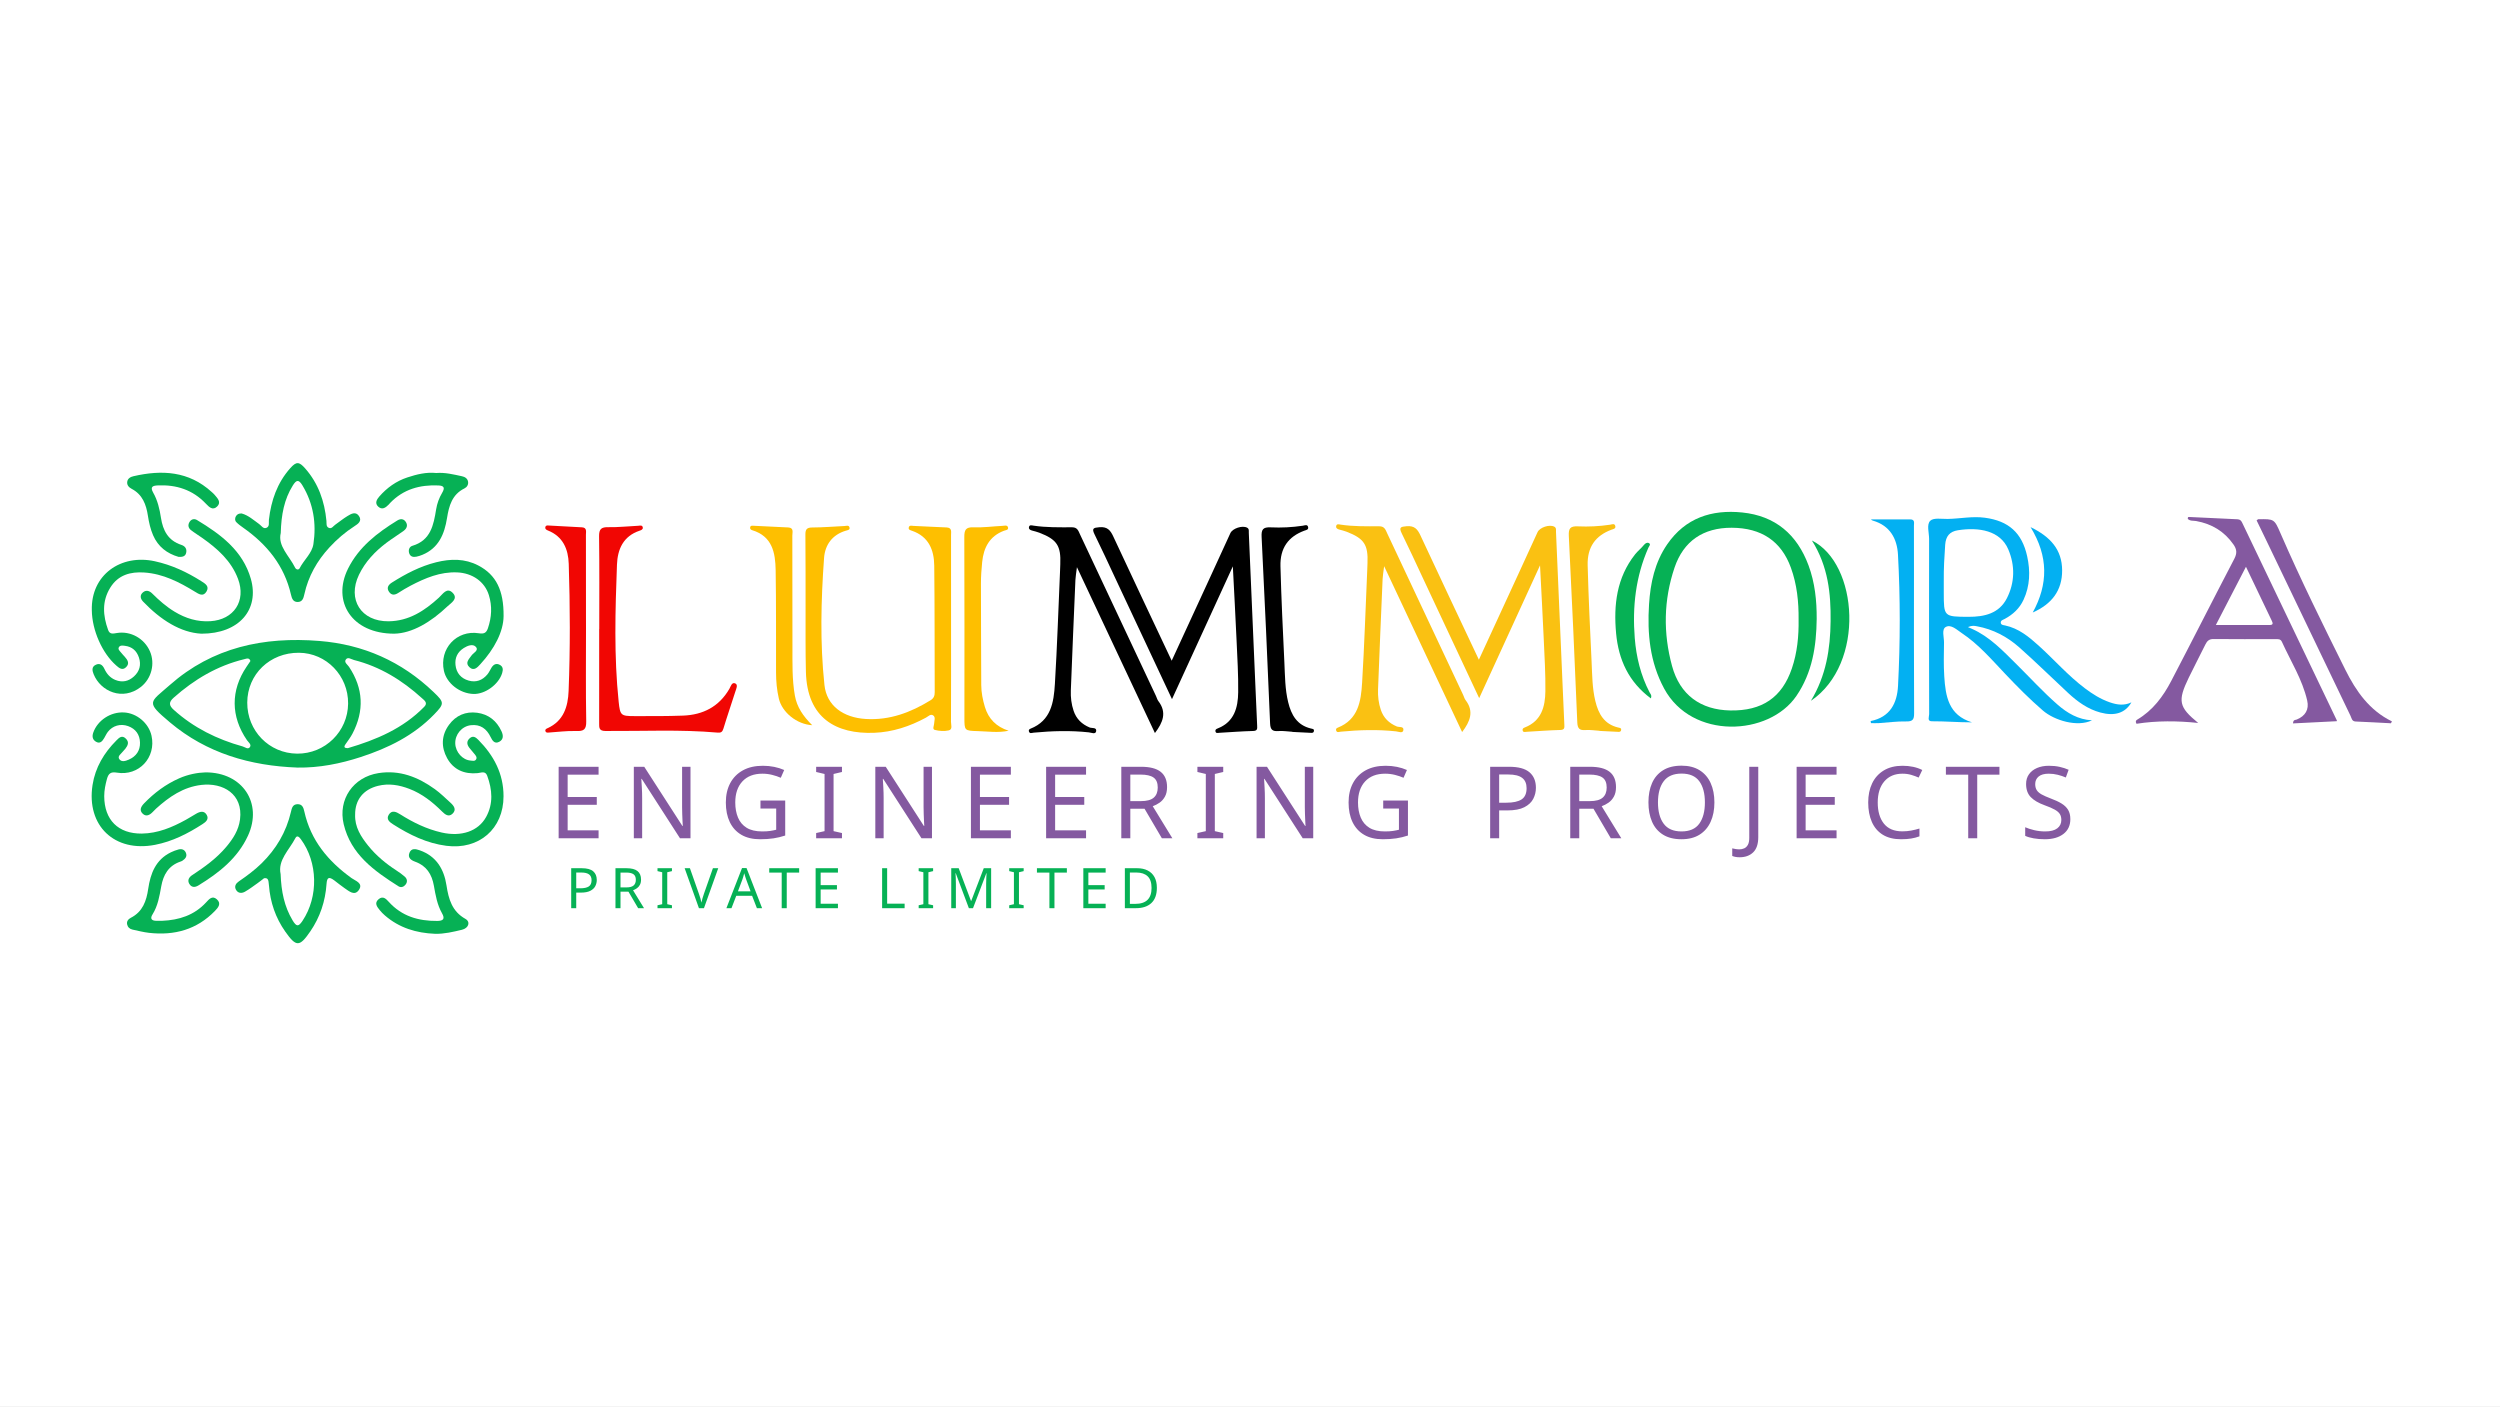
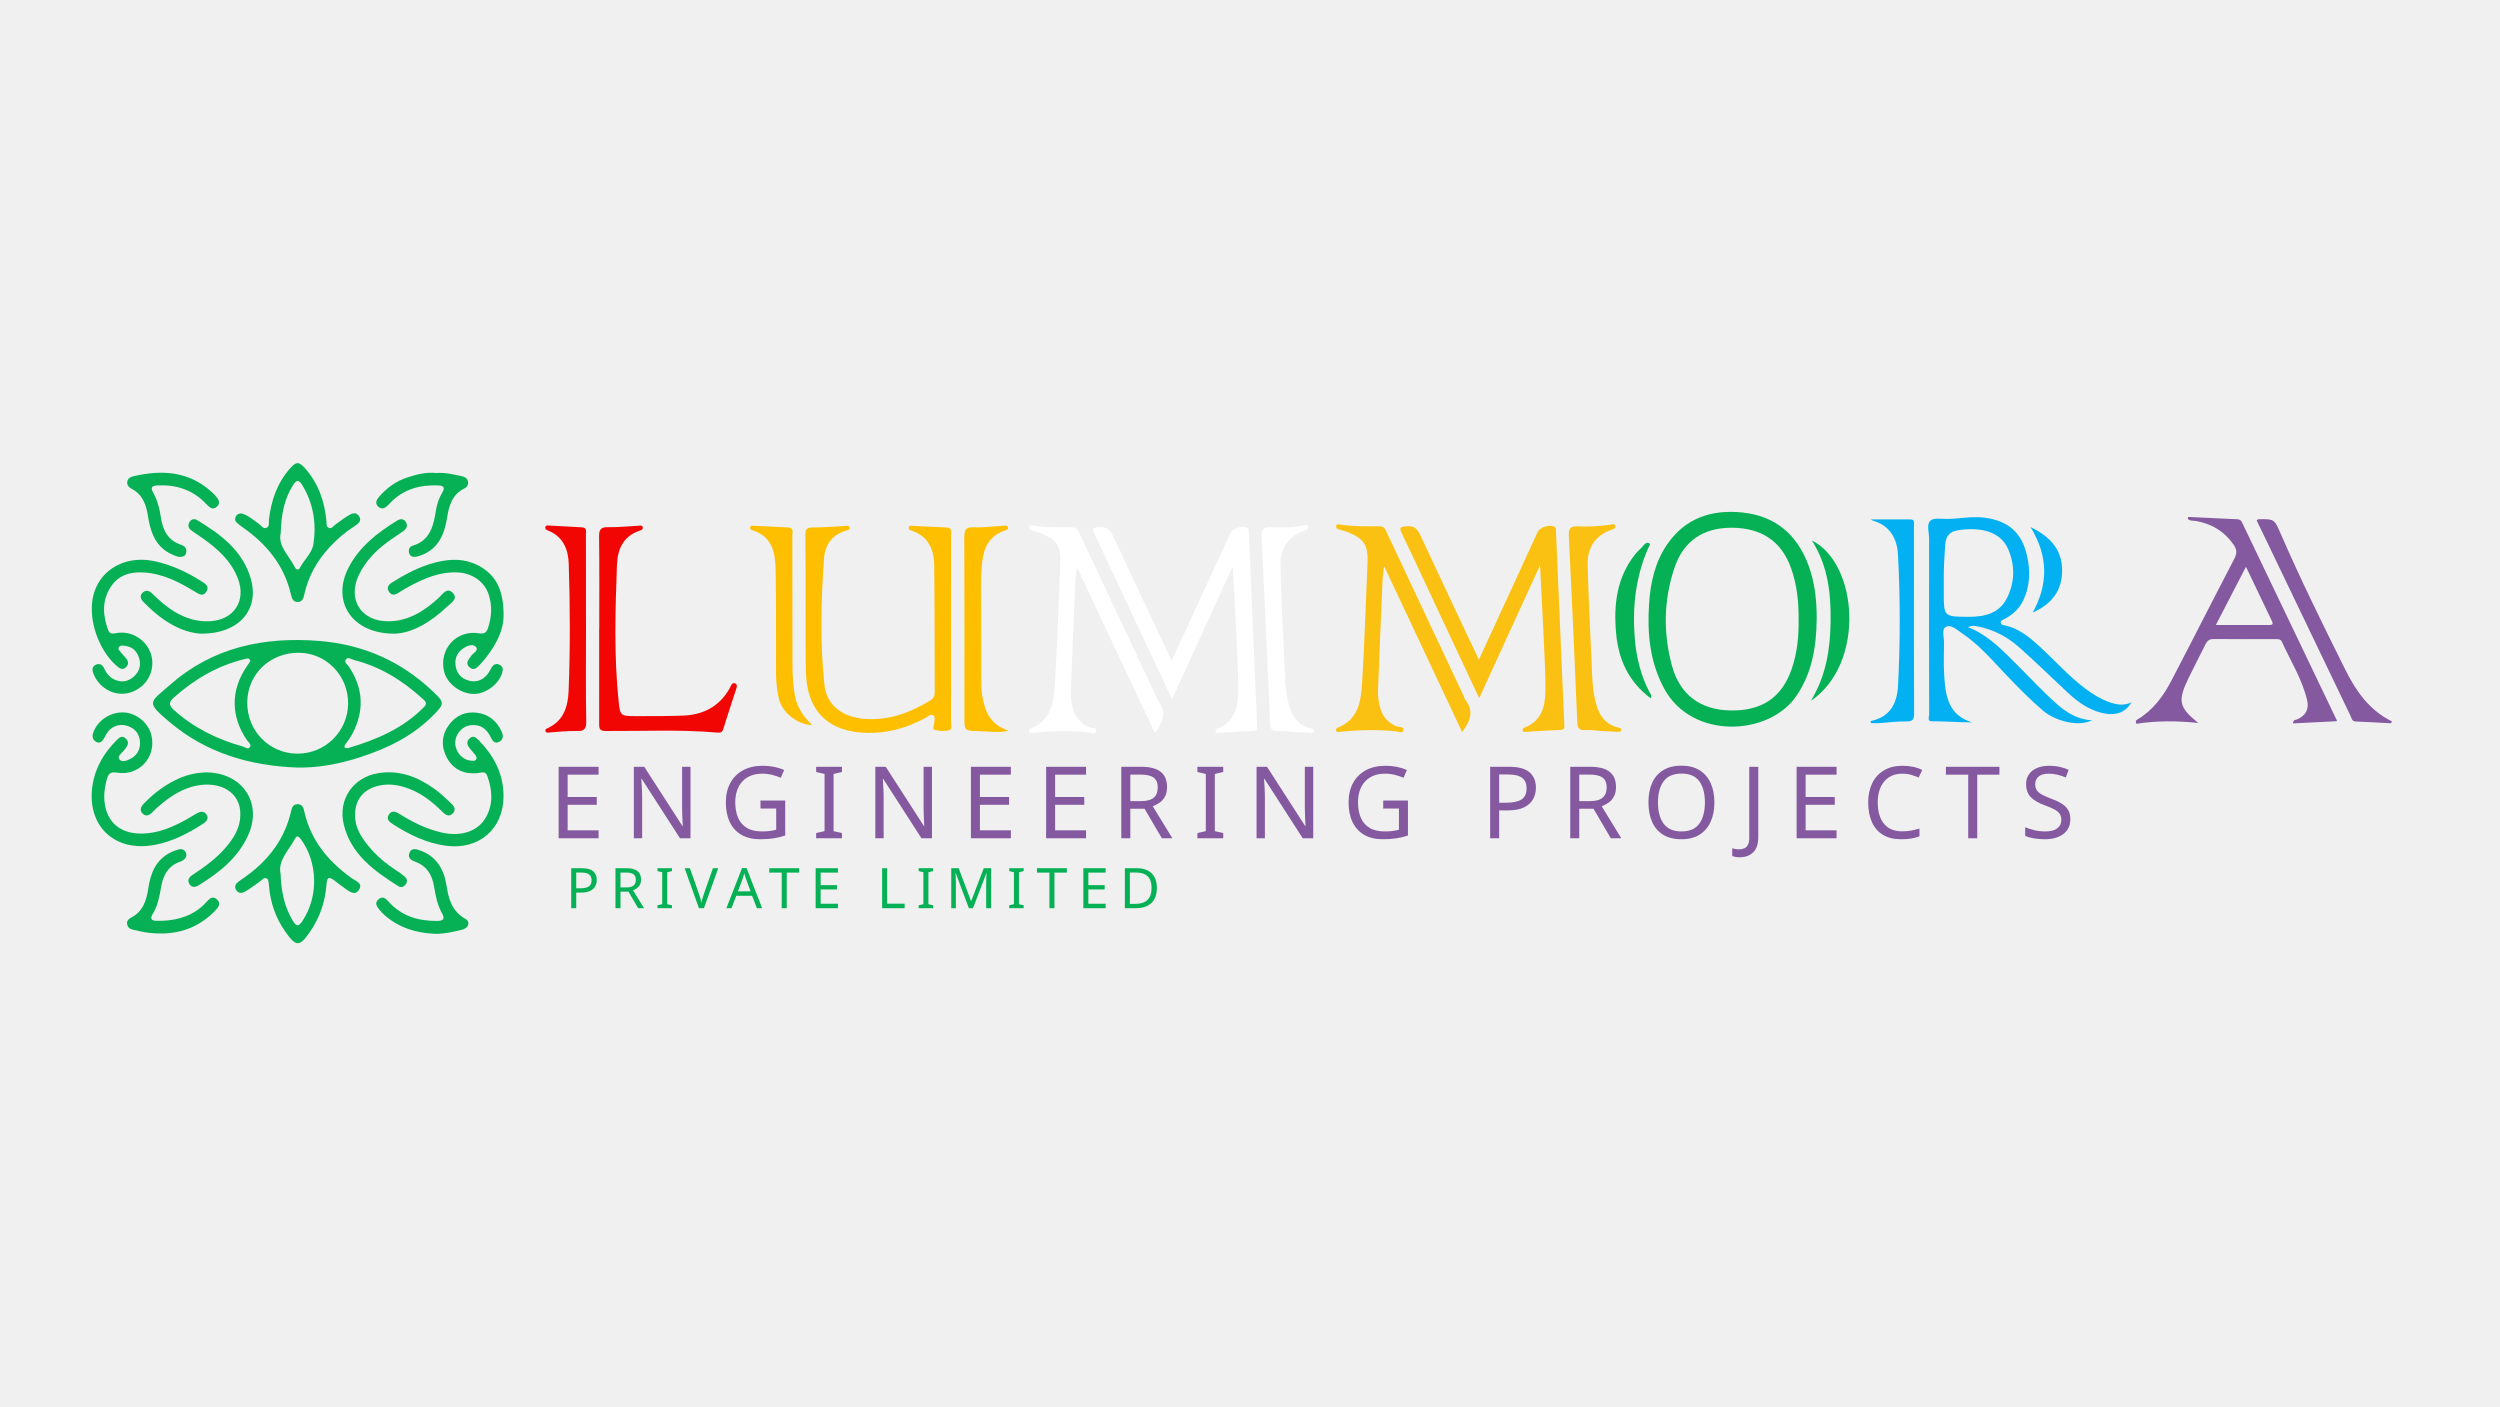
<svg xmlns="http://www.w3.org/2000/svg" version="1.1" id="Layer_1" x="0px" y="0px" viewBox="0 0 1920 1080" style="enable-background:new 0 0 1920 1080;" xml:space="preserve">
  <style type="text/css">
	.st0{fill:#8459A0;}
	.st1{font-family:'Audiowide-Regular';}
	.st2{font-size:76.881px;}
	.st3{letter-spacing:15;}
	.st4{fill:#06B155;}
	.st5{fill:#FEBF00;}
	.st6{fill:#F10603;}
	.st7{fill:#FAC112;}
	.st8{fill:#03B0F2;}
	.st9{font-size:42.977px;}
	.st10{letter-spacing:8;}
</style>
-   <rect width="1920" height="1080" fill="white" />
  <g>
    <text transform="matrix(1 0 0 1 421.582 643.7715)" class="st0 st1 st2 st3">ENGINEERING PROJECTS</text>
  </g>
  <g>
    <g>
      <path class="st4" d="M228.5,589.5c-36.26-1.31-69.86-11.05-97.96-34.7c-19.01-15.99-15.67-14.99-0.15-28.69    c32.88-29.04,72.26-37.28,114.87-33.86c33.82,2.72,63.1,15.69,87.65,39.17c8.4,8.03,8.55,8.94,0.54,17.23    c-15.69,16.24-35.34,25.9-56.46,32.77C261.29,586.53,245.21,589.75,228.5,589.5z M228.18,578.8c21.46,0.2,38.96-16.98,39.17-38.44    c0.21-21.39-16.69-38.88-37.73-39.04c-22.32-0.17-39.63,16.49-39.73,38.24C189.79,561.28,206.69,578.6,228.18,578.8z     M192.33,507.66c-0.89-2.79-2.87-1.86-4.8-1.39c-20.67,5.03-38.31,15.51-54.11,29.52c-4,3.54-3.68,6.03,0.05,9.39    c15.3,13.78,33.2,22.6,52.87,28.08c1.83,0.51,4.15,2.63,5.61,0.48c1.35-1.98-1.16-3.66-2.26-5.26    c-12.5-18.17-12.64-38.27-0.3-56.48C190.31,510.64,191.23,509.28,192.33,507.66z M267.12,574.59    c21.73-6.39,42.44-15.06,58.75-31.83c2.89-2.97,0.09-4.82-1.82-6.56c-15.14-13.74-32.13-24.24-52.14-29.3    c-2.08-0.53-4.69-2.62-6.28-0.44c-1.61,2.21,1.28,3.95,2.44,5.7c11.02,16.59,11.8,33.7,2.63,51.27c-1.51,2.9-3.55,5.53-5.41,8.23    C263.8,573.82,264.59,574.59,267.12,574.59z" />
      <path class="st4" d="M185.64,394.35c5.11,1.42,9.09,5.05,13.42,8.15c1.72,1.23,3.14,3.99,5.69,2.82c2.48-1.14,1.52-3.99,1.77-6.14    c1.71-14.81,6.37-28.38,16.47-39.69c4.57-5.11,6.71-5.05,11.34,0.21c10.18,11.55,14.95,25.29,16.38,40.39    c0.19,1.96-0.46,4.46,1.98,5.37c2.09,0.77,3.22-1.38,4.67-2.4c3.19-2.25,6.21-4.75,9.54-6.76c2.77-1.68,6.22-3.72,8.76-0.04    c2.67,3.87-0.76,6.14-3.45,7.87c-7.14,4.59-13.48,10.06-19.21,16.28c-9.51,10.32-16.22,22.17-19.25,35.95    c-0.66,2.99-1.42,5.88-5.04,5.97c-3.62,0.09-4.56-2.7-5.26-5.72c-5.11-22.21-18.45-38.56-36.73-51.37    c-1.83-1.29-3.68-2.63-5.23-4.23c-1.23-1.27-1.16-3.06-0.27-4.6C182.16,394.85,183.64,394.24,185.64,394.35z M215.62,409.36    c-2.45,9.99,6.53,17.46,11.03,26.62c0.74,1.51,2.7,1.96,3.49,0.41c3.24-6.38,9.49-11.46,10.56-18.54c2.39-15.78,0.01-31.08-8.4-45    c-2.81-4.65-4.55-4.59-7.43,0.02C218.28,383.45,216.01,395.21,215.62,409.36z" />
      <path class="st4" d="M202.8,674.47c-1.39,1.07-3.13,2.49-4.96,3.78c-3.18,2.25-6.3,4.64-9.68,6.56c-2.51,1.42-5.38,1.39-6.97-1.56    c-1.43-2.66,0.05-4.84,2.23-6.34c6.11-4.19,12.05-8.57,17.37-13.77c11.32-11.06,19.05-24.15,22.64-39.59    c0.69-2.97,1.33-5.84,5.04-5.93c3.7-0.09,4.6,2.63,5.27,5.67c4.89,22.11,18.32,38.16,36.24,51.08c3.03,2.19,9.08,3.83,5.74,8.96    c-3.32,5.11-7.63,1.09-11.12-1.24c-2.73-1.83-5.23-3.99-7.87-5.94c-4.12-3.05-5.59-2.44-5.96,2.82    c-0.93,13.22-4.94,25.34-12.43,36.29c-8.28,12.1-10.85,12.14-19.23,0.25c-7.52-10.67-11.56-22.59-12.56-35.57    C206.19,675.1,205.64,674.19,202.8,674.47z M215.52,671.31c0.48,13.37,2.87,24.92,9.11,35.4c3.07,5.16,4.58,5.17,7.73,0.44    c12.34-18.53,11.77-44.92-1.3-62.64c-1.23-1.67-2.91-3.33-4.19-0.87C222.07,652.88,213.19,660.6,215.52,671.31z" />
      <path class="st4" d="M70.52,468.76c-0.77-27.25,22.2-43.36,48.22-37.75c13.06,2.82,24.86,8.34,36.04,15.45    c2.88,1.83,6.13,3.76,3.87,7.71c-2.53,4.43-5.91,2.11-8.96,0.24c-12.01-7.37-24.43-13.73-38.81-14.72    c-10.65-0.74-20.11,1.83-26.16,11.57c-6.53,10.51-5.7,21.5-1.67,32.6c1.26,3.47,3.79,2.78,6.61,2.31    c10.66-1.8,21.24,4.17,25.53,14.14c4.03,9.37,1.19,20.86-7.04,27.29c-13.99,10.93-30.92,3.38-36.24-9.82    c-1.14-2.83-1.7-5.8,1.88-7.34c3.16-1.36,5.13,0.55,6.36,3.18c1.81,3.89,4.42,6.94,8.44,8.58c5.31,2.16,10.18,1.07,14.3-2.7    c4.33-3.96,5.69-8.92,3.79-14.57c-1.73-5.12-5.22-8.26-10.68-8.93c-1.61-0.2-3.62-0.57-4.61,0.92c-1.12,1.7,0.6,3.01,1.59,4.26    c0.89,1.13,1.89,2.17,2.86,3.24c2.24,2.48,3.9,5.24,0.89,8.06c-2.84,2.66-5.25,0.56-7.5-1.41    C78.5,501.67,70.72,484.12,70.52,468.76z" />
      <path class="st4" d="M386.75,473.17c-0.09,11.93-7.12,25.3-17.88,36.98c-2.12,2.3-4.87,5.52-8.32,2.29    c-3.61-3.37-0.45-6.14,1.57-9.02c1.46-2.09,5.95-3.91,3.21-6.74c-2.24-2.33-6.21-0.85-9.14,1c-4.83,3.04-6.97,7.54-6.36,13.08    c0.67,6.09,4.18,10.25,10.1,11.93c5.7,1.62,10.58-0.22,14.34-4.7c1.31-1.55,2.12-3.5,3.21-5.25c1.48-2.37,3.51-3.58,6.22-2.21    c2.72,1.37,2.77,3.73,1.97,6.36c-2.63,8.72-13.07,16.36-22.05,16.07c-10.55-0.35-20.56-8.17-22.68-17.73    c-3.76-16.94,9.72-31.61,26.83-28.88c3.79,0.6,5.68-0.13,6.94-3.81c2.89-8.45,3.37-16.95,0.76-25.43    c-3.2-10.41-12.65-17.01-24.37-17.51c-13.02-0.55-24.52,4.33-35.71,10.17c-3.27,1.71-6.45,3.62-9.56,5.62    c-2.64,1.7-5.07,1.94-7-0.79c-2.22-3.14-0.53-5.51,2.15-7.19c10.62-6.7,21.61-12.49,33.97-15.58c11.2-2.81,22.1-2.92,32.38,2.46    C381.1,441.46,386.93,453.52,386.75,473.17z" />
      <path class="st4" d="M108.93,640.19c12.3-0.17,23.23-4.76,33.77-10.57c2.7-1.49,5.29-3.16,7.97-4.69c2.9-1.66,6.05-2.61,8.08,0.9    c1.9,3.29-0.65,5.43-3.13,7.03c-11.29,7.3-23.13,13.36-36.49,15.96c-31.16,6.05-52.93-14.65-48.05-45.99    c2.1-13.45,8.82-24.67,18.36-34.22c2.01-2.02,4.26-4.36,7.3-1.26c2.69,2.74,1.36,5.24-0.48,7.68c-0.62,0.82-1.43,1.49-2.04,2.31    c-1.29,1.73-4.17,3.37-2.62,5.65c1.77,2.59,4.99,1.41,7.35,0.38c5.61-2.43,8.75-6.94,8.57-13.08c-0.18-6.08-3.26-10.52-9.15-12.64    c-5.77-2.08-11.84-0.38-15.51,4.39c-1.12,1.45-1.87,3.18-2.81,4.76c-1.46,2.45-3.22,4.71-6.37,2.83c-2.6-1.55-3.1-4.02-2.06-6.99    c3.3-9.42,13.3-16.04,23.64-15.48c9.87,0.53,18.98,8.26,21.11,17.89c3.7,16.74-9.76,31.21-26.7,28.32    c-4.54-0.77-6.38,0.67-7.51,4.78c-1.2,4.4-2.12,8.77-2.11,13.34C80.1,629.73,90.8,640.37,108.93,640.19z" />
      <path class="st4" d="M386.71,611.53c0,25.01-18.79,41.29-43.89,38.05c-15.04-1.94-28.26-8.43-40.84-16.43    c-2.59-1.65-5.63-3.83-3.42-7.43c2.34-3.81,5.72-2.26,8.63-0.42c9.97,6.31,20.43,11.45,32.02,14.08    c14.99,3.4,28.05-0.89,34.13-11.95c5.63-10.24,4.75-21,0.83-31.65c-1.47-4-4.64-2.26-7.36-2.01    c-10.17,0.96-18.53-2.59-23.44-11.53c-4.65-8.48-4.48-17.47,1.47-25.59c5.3-7.24,12.81-10.42,21.58-9.26    c8.72,1.15,15.04,6.15,18.76,14.29c1.47,3.22,1.54,6.26-1.78,8.03c-3.53,1.88-5.27-0.94-6.57-3.61    c-3.09-6.39-7.85-9.99-15.18-9.15c-7.03,0.81-12.28,7.13-12.01,14.14c0.26,6.58,5.63,12.58,11.77,13.02    c1.54,0.11,3.47,0.8,4.37-1.18c0.7-1.54-0.5-2.73-1.37-3.85c-1.26-1.62-2.7-3.11-3.94-4.74c-1.8-2.37-2.36-4.85,0.07-7.17    c2.7-2.58,4.87-0.94,6.86,1.08C379.26,580.26,386.74,594.23,386.71,611.53z" />
      <path class="st4" d="M154.68,486.68c-16.08-0.82-31.45-10.74-44.77-24.64c-2.05-2.14-2.74-4.85-0.18-7.06    c2.45-2.12,5.08-1.26,7.17,0.83c5.26,5.24,10.79,10.1,17.17,13.96c8.46,5.12,17.53,7.95,27.52,7.31    c18.06-1.16,27.59-15.52,21.2-32.53c-5.2-13.84-15.83-23.21-27.55-31.48c-2.85-2.01-5.85-3.82-8.59-5.96    c-1.99-1.55-2.51-3.78-1.2-6.06c1.36-2.37,3.71-2.95,5.85-1.66c18.24,10.98,35.2,23.54,41.36,45.19    C199.33,468.07,183.81,486.69,154.68,486.68z" />
      <path class="st4" d="M302.76,486.67c-32.59,0.01-48.02-24.67-35.48-49.92c8.29-16.68,22.43-27.52,37.82-37    c2.35-1.45,4.83-1.5,6.52,1.03c1.86,2.78,0.69,5.22-1.69,6.96c-4.31,3.15-8.89,5.92-13.14,9.13c-8.78,6.64-16.26,14.5-21.1,24.54    c-9.15,19,1.65,35.95,22.71,35.74c15.65-0.16,27.65-8.08,38.67-18.15c3-2.74,6.13-8.21,10.56-3.73c4.53,4.58-1.17,7.74-3.99,10.41    C330.95,477.74,316.56,486.38,302.76,486.67z" />
      <path class="st4" d="M157.89,593.18c28.55-0.04,43.98,23.78,32.58,48.58c-7.99,17.39-22.32,28.6-38.13,38.28    c-2.69,1.65-5.29,1.57-6.95-1.22c-1.69-2.85-0.15-5.19,2.3-6.79c9.49-6.2,18.63-12.82,26.01-21.56    c5.24-6.21,9.58-12.87,10.64-21.17c2.49-19.51-13.1-28.39-29.63-26.49c-13.94,1.61-24.84,9.17-34.9,18.26    c-0.91,0.83-1.75,1.74-2.61,2.62c-2.22,2.27-4.92,3.75-7.55,1.28c-2.93-2.75-1.32-5.56,1.04-8.01    c7.79-8.06,16.6-14.65,26.92-19.21C144.52,594.71,151.7,593.35,157.89,593.18z" />
      <path class="st4" d="M272.74,625.62c-0.36,9.51,4.44,16.94,10.03,23.88c6.09,7.58,13.53,13.73,21.69,19.03    c2.23,1.45,4.44,2.99,6.42,4.76c1.9,1.71,2.23,4.01,0.59,6.08c-1.38,1.75-3.44,2.57-5.49,1.27c-18.62-11.8-36.5-24.45-42.02-47.64    c-4.53-19.07,7.35-36.21,26.7-39.25c16.29-2.57,30.4,3,43.29,12.3c4.31,3.11,8.13,6.91,12.08,10.49c2.61,2.37,4.75,5.33,1.5,8.4    c-2.92,2.77-5.65,0.67-7.98-1.66c-7.34-7.31-15.39-13.69-25.16-17.43c-7.77-2.97-15.74-4.4-24.13-2.31    C279.09,606.34,272.66,614.21,272.74,625.62z" />
      <path class="st4" d="M137.1,427.67c-8.71-2.53-15.74-7.74-19.56-16.68c-2.02-4.73-3.16-9.74-3.94-14.84    c-1.31-8.62-4.13-16.36-12.52-20.75c-2.13-1.11-3.72-2.86-3.37-5.39c0.35-2.55,2.48-3.75,4.76-4.27    c21.84-5.05,42.48-3.97,60.09,12.09c0.76,0.69,1.56,1.35,2.21,2.13c2.23,2.67,5.42,5.67,2.01,9.02c-3.44,3.39-6.3,0.33-8.79-2.28    c-10.03-10.54-22.53-14.55-36.8-13.9c-3.8,0.17-6.13,0.99-3.55,5.52c3.4,5.96,4.94,12.63,5.97,19.32    c1.51,9.85,5.55,17.54,15.68,20.84c2.92,0.95,4.42,3.11,3.66,6.19C142.29,427.37,140.05,427.85,137.1,427.67z" />
      <path class="st4" d="M335.03,363.27c6.88-0.55,13.27,1.11,19.69,2.47c2.28,0.48,4.36,1.67,4.76,4.25c0.35,2.25-0.85,4.15-2.77,5.1    c-9.52,4.69-11.89,13.35-13.4,22.81c-1.96,12.22-6.38,23.03-18.95,28.21c-1.5,0.62-3.07,1.12-4.65,1.44    c-2.45,0.5-4.62-0.07-5.47-2.7c-0.79-2.48,0.17-4.99,2.45-5.66c14.1-4.19,16.31-15.96,18.25-27.95c0.73-4.53,2.29-8.83,4.58-12.67    c2.42-4.06,1.45-5.56-2.9-5.75c-14.16-0.61-26.85,2.9-36.97,13.43c-0.43,0.44-0.81,0.93-1.24,1.37c-2.33,2.39-5.04,4.2-7.99,1.42    c-2.68-2.54-1.2-5.32,0.81-7.63c5.91-6.79,13.04-11.92,21.61-14.74C320.1,364.26,327.5,362.47,335.03,363.27z" />
      <path class="st4" d="M334.09,717.16c-14.36-0.58-27.49-4.53-38.54-14.14c-1.39-1.21-2.71-2.54-3.86-3.97    c-2.1-2.61-4.49-5.49-0.87-8.5c3.3-2.74,5.67-0.26,7.81,2.11c9.97,11.05,22.79,14.74,37.18,14.62c4.66-0.04,6.1-1.6,3.65-5.91    c-3.74-6.56-4.95-13.91-6.25-21.18c-1.56-8.75-5.66-15.29-14.38-18.41c-3.09-1.1-5.89-3.02-4.38-6.81    c1.54-3.87,4.94-2.97,7.94-1.92c12.72,4.48,18.6,14.46,20.52,26.95c1.62,10.55,4.24,19.92,14.51,25.69    c4.08,2.29,2.56,7.12-2.64,8.37C348.01,715.68,341.18,717.33,334.09,717.16z" />
      <path class="st4" d="M124.6,707.17c12.95-0.55,24.6-4.26,33.68-14.12c2.24-2.43,4.72-5.52,8.23-2.41c3.74,3.31,1,6.44-1.44,8.96    c-13.93,14.38-31.19,19.03-50.63,16.82c-4.27-0.49-8.47-1.6-12.69-2.49c-2.21-0.47-3.7-1.92-4.14-4.09    c-0.48-2.36,1.04-4.03,2.88-4.98c9.12-4.67,11.97-12.91,13.34-22.25c1.74-11.81,5.74-22.37,17.43-28.04    c1.84-0.89,3.78-1.62,5.75-2.16c2.43-0.67,4.62-0.03,5.7,2.4c1.25,2.8-0.32,4.7-2.55,6.18c-0.51,0.34-1.1,0.56-1.68,0.76    c-9.06,3.09-13.04,10.07-14.64,18.94c-1.35,7.48-2.57,14.99-6.73,21.62c-1.78,2.83-1.06,4.71,2.55,4.85    C121.31,707.22,122.96,707.17,124.6,707.17z" />
    </g>
  </g>
  <g>
    <path class="st5" d="M730.42,483.32c0,23.69,0.04,47.38-0.06,71.06c-0.01,2.28,1.45,5.86-1.76,6.57   c-3.38,0.75-7.25,0.51-10.64-0.36c-2.14-0.55-0.56-3.33-0.51-5.12c0.06-2.06,1.19-4.59-0.68-5.97c-2.03-1.5-3.86,0.69-5.64,1.65   c-12.44,6.72-25.57,11.1-39.8,11.64c-28.94,1.1-51.52-11.01-52.39-46.8c-0.4-16.28-0.23-32.57-0.26-48.85   c-0.04-18.82,0.06-37.65-0.13-56.47c-0.04-4.02,0.96-5.55,5.28-5.56c8.23-0.02,16.46-0.74,24.7-1.12c1.37-0.06,3.32-0.87,3.86,1   c0.6,2.05-1.44,2.18-2.79,2.58c-10.44,3.11-15.99,10.89-16.72,20.96c-2.35,32.49-3.18,65.1,0.29,97.53   c1.71,15.94,14.41,25.08,31.8,26.12c18.31,1.1,34.45-5,49.71-14.39c2.57-1.58,3.19-3.54,3.18-6.28c-0.13-32.36,0-64.72-0.36-97.07   c-0.13-12.17-4.33-22.43-17.14-26.82c-1.24-0.42-2.72-0.79-2.47-2.34c0.34-2.13,2.29-1.45,3.62-1.39   c8.45,0.35,16.89,0.87,25.34,1.18c4.45,0.16,3.54,3.35,3.55,5.93C730.44,435.09,730.42,459.21,730.42,483.32z" />
-     <path d="M946.82,434.96c-15.86,34.61-31.08,67.83-46.73,101.99c-15.05-32.11-29.56-63.06-44.07-94.01   c-5.09-10.84-10.06-21.74-15.37-32.47c-2.31-4.67-0.98-5.18,3.71-5.57c6.04-0.51,8.39,2.25,10.65,7.13   c14.7,31.63,29.65,63.14,44.85,95.4c10.1-21.93,19.96-43.3,29.8-64.68c5.1-11.09,10.17-22.21,15.27-33.3   c1.7-3.7,9.24-6.11,12.83-4.2c1.72,0.91,1.26,2.51,1.32,3.9c1.72,39.7,3.42,79.39,5.13,119.09c0.42,9.71,0.83,19.43,1.29,29.14   c0.11,2.27,0.2,3.92-3.07,4.01c-8.66,0.23-17.3,0.9-25.95,1.4c-1.21,0.07-2.67,0.66-3.03-1.18c-0.24-1.25,0.64-1.75,1.74-2.18   c12.74-5,15.59-15.98,15.74-27.8c0.17-13.3-0.66-26.62-1.25-39.92C948.85,473.34,947.84,455,946.82,434.96z" />
-     <path d="M886.98,562.98c-19.86-42.23-39.46-83.93-59.89-127.38c-0.54,4.38-1.05,7.06-1.17,9.75c-1.22,28.31-2.43,56.62-3.52,84.93   c-0.2,5.28,0.42,10.55,2.13,15.62c2.09,6.21,6.26,10.27,12.3,12.8c1.78,0.74,5.71-0.32,4.98,3.04c-0.53,2.43-3.74,0.91-5.59,0.71   c-14.17-1.53-28.3-1.1-42.43,0.24c-1.3,0.12-3.1,1.1-3.63-1.16c-0.21-0.89,0.32-1.53,1.24-1.89c15.83-6.22,17.91-20.34,18.76-34.39   c1.74-28.92,2.69-57.89,3.96-86.83c0.07-1.69,0.1-3.38,0.18-5.07c0.6-14.24-2.56-19.03-16.13-24.24c-1.76-0.68-3.63-1.11-5.45-1.61   c-1.3-0.36-2.63-0.94-2.51-2.4c0.19-2.31,2.21-1.61,3.45-1.42c9.88,1.5,19.84,1.28,29.77,1.28c4.07,0,4.77,2.81,5.99,5.38   c19.48,41.38,38.92,82.77,58.37,124.16c0.63,1.34,0.99,2.86,1.87,4C896.28,547.13,893.18,554.81,886.98,562.98z" />
+     <path fill="white" d="M946.82,434.96c-15.86,34.61-31.08,67.83-46.73,101.99c-15.05-32.11-29.56-63.06-44.07-94.01   c-5.09-10.84-10.06-21.74-15.37-32.47c-2.31-4.67-0.98-5.18,3.71-5.57c6.04-0.51,8.39,2.25,10.65,7.13   c14.7,31.63,29.65,63.14,44.85,95.4c10.1-21.93,19.96-43.3,29.8-64.68c5.1-11.09,10.17-22.21,15.27-33.3   c1.7-3.7,9.24-6.11,12.83-4.2c1.72,0.91,1.26,2.51,1.32,3.9c1.72,39.7,3.42,79.39,5.13,119.09c0.42,9.71,0.83,19.43,1.29,29.14   c0.11,2.27,0.2,3.92-3.07,4.01c-8.66,0.23-17.3,0.9-25.95,1.4c-1.21,0.07-2.67,0.66-3.03-1.18c-0.24-1.25,0.64-1.75,1.74-2.18   c12.74-5,15.59-15.98,15.74-27.8c0.17-13.3-0.66-26.62-1.25-39.92C948.85,473.34,947.84,455,946.82,434.96z" />
+     <path fill="white" d="M886.98,562.98c-19.86-42.23-39.46-83.93-59.89-127.38c-0.54,4.38-1.05,7.06-1.17,9.75c-1.22,28.31-2.43,56.62-3.52,84.93   c-0.2,5.28,0.42,10.55,2.13,15.62c2.09,6.21,6.26,10.27,12.3,12.8c1.78,0.74,5.71-0.32,4.98,3.04c-0.53,2.43-3.74,0.91-5.59,0.71   c-14.17-1.53-28.3-1.1-42.43,0.24c-1.3,0.12-3.1,1.1-3.63-1.16c-0.21-0.89,0.32-1.53,1.24-1.89c15.83-6.22,17.91-20.34,18.76-34.39   c1.74-28.92,2.69-57.89,3.96-86.83c0.07-1.69,0.1-3.38,0.18-5.07c0.6-14.24-2.56-19.03-16.13-24.24c-1.76-0.68-3.63-1.11-5.45-1.61   c-1.3-0.36-2.63-0.94-2.51-2.4c0.19-2.31,2.21-1.61,3.45-1.42c9.88,1.5,19.84,1.28,29.77,1.28c4.07,0,4.77,2.81,5.99,5.38   c19.48,41.38,38.92,82.77,58.37,124.16c0.63,1.34,0.99,2.86,1.87,4C896.28,547.13,893.18,554.81,886.98,562.98z" />
    <path class="st6" d="M460.23,483.04c0-23.69,0.19-47.39-0.14-71.07c-0.08-5.71,1.69-7.21,7.18-7.1c7.59,0.15,15.2-0.73,22.8-1.07   c1.31-0.06,3.29-0.79,3.6,1.36c0.21,1.45-1.26,2.01-2.5,2.43c-12.52,4.22-16.89,14.18-17.34,26.11   c-1.3,35.08-2.36,70.18,1.3,105.19c1.1,10.55,1.73,11.06,11.97,11.08c12.48,0.02,24.97,0.09,37.44-0.38   c15.37-0.57,27.69-6.83,35.63-20.58c1.04-1.79,1.85-5.43,4.58-4.11c2.22,1.07,0.62,4.23-0.03,6.3c-2.97,9.46-6.27,18.83-9.12,28.33   c-0.78,2.61-1.9,3.34-4.41,3.12c-28.72-2.54-57.51-1.05-86.28-1.25c-4.97-0.03-4.76-2.64-4.76-6.01   c0.04-24.11,0.02-48.23,0.02-72.34C460.21,483.04,460.22,483.04,460.23,483.04z" />
    <path class="st5" d="M774.63,561.2c-8.1,1.75-15.8,0.51-23.5,0.3c-10.5-0.29-10.46-0.3-10.46-10.57   c0.02-46.11,0.11-92.22-0.08-138.33c-0.02-5.52,0.97-7.89,7.18-7.63c7.36,0.31,14.77-0.76,22.16-1.11   c1.52-0.07,3.84-0.93,4.26,1.37c0.34,1.88-1.82,1.89-3.15,2.39c-11.07,4.17-15.62,12.96-16.73,24.01   c-0.55,5.46-0.95,10.97-0.95,16.45c0,26.01,0.17,52.03,0.24,78.04c0.02,5.77,1.17,11.4,2.8,16.84   C759.11,552,765.11,558.17,774.63,561.2z" />
-     <path d="M992.49,562c-3.59-0.21-7.2-0.82-10.76-0.55c-4.61,0.35-6.1-1.16-6.3-5.91c-1.99-47.73-4.14-95.46-6.51-143.17   c-0.28-5.71,1-7.64,6.99-7.36c8.21,0.38,16.48-0.04,24.67-1.26c1.36-0.2,3.71-1.37,4.09,1.28c0.27,1.86-1.63,2.05-3.02,2.56   c-12.25,4.57-18.62,13.34-18.26,27.26c0.64,24.72,1.86,49.44,3.02,74.14c0.48,10.11,0.47,20.26,2.89,30.23   c2.39,9.87,6.8,17.71,17.5,20.28c1.19,0.29,2.75,0.29,2.23,2.2c-0.36,1.33-1.54,1.16-2.6,1.11c-4.65-0.24-9.29-0.46-13.94-0.7   C992.49,562.08,992.49,562.04,992.49,562z" />
+     <path fill="white" d="M992.49,562c-3.59-0.21-7.2-0.82-10.76-0.55c-4.61,0.35-6.1-1.16-6.3-5.91c-1.99-47.73-4.14-95.46-6.51-143.17   c-0.28-5.71,1-7.64,6.99-7.36c8.21,0.38,16.48-0.04,24.67-1.26c1.36-0.2,3.71-1.37,4.09,1.28c0.27,1.86-1.63,2.05-3.02,2.56   c-12.25,4.57-18.62,13.34-18.26,27.26c0.64,24.72,1.86,49.44,3.02,74.14c0.48,10.11,0.47,20.26,2.89,30.23   c2.39,9.87,6.8,17.71,17.5,20.28c1.19,0.29,2.75,0.29,2.23,2.2c-0.36,1.33-1.54,1.16-2.6,1.11c-4.65-0.24-9.29-0.46-13.94-0.7   C992.49,562.08,992.49,562.04,992.49,562z" />
    <path class="st7" d="M1182.74,434.19c-15.86,34.61-31.08,67.83-46.73,101.99c-15.05-32.11-29.56-63.06-44.07-94.01   c-5.09-10.84-10.06-21.74-15.37-32.47c-2.31-4.67-0.98-5.18,3.71-5.57c6.04-0.51,8.39,2.25,10.65,7.13   c14.7,31.63,29.65,63.14,44.85,95.4c10.1-21.93,19.96-43.3,29.8-64.68c5.1-11.09,10.17-22.21,15.27-33.3   c1.7-3.7,9.24-6.11,12.83-4.2c1.72,0.91,1.26,2.51,1.32,3.9c1.72,39.7,3.42,79.39,5.13,119.09c0.42,9.71,0.83,19.43,1.29,29.14   c0.11,2.27,0.2,3.92-3.07,4.01c-8.66,0.23-17.3,0.9-25.95,1.4c-1.21,0.07-2.67,0.66-3.03-1.18c-0.24-1.25,0.64-1.75,1.74-2.18   c12.74-5,15.59-15.98,15.74-27.8c0.17-13.3-0.66-26.62-1.25-39.92C1184.77,472.57,1183.76,454.23,1182.74,434.19z" />
    <path class="st7" d="M1122.91,562.21c-19.86-42.23-39.46-83.93-59.89-127.38c-0.54,4.38-1.05,7.06-1.17,9.75   c-1.22,28.31-2.43,56.62-3.52,84.93c-0.2,5.28,0.42,10.55,2.13,15.62c2.09,6.21,6.26,10.27,12.3,12.8   c1.78,0.74,5.71-0.32,4.98,3.04c-0.53,2.43-3.74,0.91-5.59,0.71c-14.17-1.53-28.3-1.1-42.43,0.24c-1.3,0.12-3.1,1.1-3.63-1.16   c-0.21-0.89,0.32-1.53,1.24-1.89c15.83-6.22,17.91-20.34,18.76-34.39c1.74-28.92,2.69-57.89,3.96-86.83   c0.07-1.69,0.1-3.38,0.18-5.07c0.6-14.24-2.56-19.03-16.13-24.24c-1.76-0.68-3.63-1.11-5.45-1.61c-1.3-0.36-2.63-0.94-2.51-2.4   c0.19-2.31,2.21-1.61,3.45-1.42c9.88,1.5,19.84,1.28,29.77,1.28c4.07,0,4.77,2.81,5.99,5.38c19.48,41.38,38.92,82.77,58.37,124.16   c0.63,1.34,0.99,2.86,1.87,4C1132.2,546.36,1129.1,554.05,1122.91,562.21z" />
    <path class="st7" d="M1228.42,561.23c-3.59-0.21-7.2-0.82-10.76-0.55c-4.61,0.35-6.1-1.16-6.3-5.91   c-1.99-47.73-4.14-95.46-6.51-143.17c-0.28-5.71,1-7.64,6.99-7.36c8.21,0.38,16.48-0.04,24.67-1.26c1.36-0.2,3.71-1.37,4.09,1.28   c0.27,1.86-1.63,2.05-3.02,2.56c-12.25,4.57-18.62,13.34-18.26,27.26c0.64,24.72,1.86,49.44,3.02,74.14   c0.48,10.11,0.47,20.26,2.89,30.23c2.39,9.87,6.8,17.71,17.5,20.28c1.19,0.29,2.75,0.29,2.23,2.2c-0.36,1.33-1.54,1.16-2.6,1.11   c-4.65-0.24-9.29-0.46-13.94-0.7C1228.41,561.31,1228.41,561.27,1228.42,561.23z" />
    <path class="st6" d="M450.05,482.94c0,23.66-0.25,47.33,0.17,70.99c0.12,6.38-1.87,7.73-7.79,7.5c-6.93-0.26-13.9,0.74-20.85,1.16   c-1.01,0.06-2.2,0.31-2.66-1.02c-0.47-1.37,0.62-1.89,1.55-2.3c12.45-5.56,15.75-16.67,16.22-28.63   c1.28-32.51,1.15-65.06,0.1-97.58c-0.37-11.38-4.42-21.09-16.1-25.69c-1.29-0.51-2.3-1.29-1.78-2.81c0.44-1.28,1.73-0.99,2.71-0.95   c8.44,0.43,16.87,0.88,25.3,1.37c4.01,0.23,3.07,3.36,3.07,5.7c0.06,20.92,0.04,41.83,0.04,62.75   C450.05,476.61,450.05,479.77,450.05,482.94z" />
    <path class="st5" d="M623.78,556.96c-11.87-0.66-23.17-9.92-25.62-20.42c-1.54-6.6-2.15-13.33-2.16-20.11   c-0.07-26.19,0.12-52.39-0.3-78.58c-0.21-13.33-2.58-26-18.05-30.67c-1.04-0.31-1.88-1.11-1.5-2.37c0.41-1.37,1.69-1.06,2.66-1.02   c8.86,0.39,17.72,0.8,26.57,1.29c4.49,0.25,3.12,3.83,3.13,6.25c0.09,28.52,0,57.04,0.09,85.56c0.04,12.44-0.34,24.87,1.85,37.26   C612.05,543.15,616.8,550.01,623.78,556.96z" />
    <g>
      <path class="st8" d="M1636.93,539.41c-4.75,8.28-12.93,10.78-23.89,7.8c-9.61-2.61-17.49-8.3-24.67-14.96    c-12.55-11.65-24.74-23.7-37.55-35.05c-9.26-8.21-20.08-13.93-32.48-16.21c-1.86-0.34-3.63-0.81-6.97,0.61    c1.44,0.63,2.22,0.97,3,1.31c13.82,6.13,23.91,16.96,34.38,27.31c10.5,10.38,20.47,21.37,31.59,31.04    c7.21,6.27,15.7,11.44,26.31,11.94c-11.19,5.46-28.86,0.11-37.71-7.51c-10.28-8.85-19.77-18.47-29.08-28.3    c-10.46-11.04-20.42-22.67-33.23-31.18c-3.78-2.51-8.25-6.98-12.32-4.68c-3.29,1.87-1.24,7.83-1.31,11.97    c-0.14,8.67-0.36,17.37,0.2,26.01c0.98,15.13,3.23,29.8,21.35,35.26c-10.56,0.01-20.73-0.89-30.93-0.83    c-3.75,0.02-2.02-3.58-2.03-5.48c-0.11-44.85-0.12-89.7-0.04-134.54c0.01-4.81-2.09-11.1,0.92-14c2.54-2.46,8.78-1.29,13.38-1.38    c9.5-0.18,18.91-2.21,28.48-0.93c18.22,2.43,28.53,11.47,32.53,29.58c2.51,11.36,2.24,22.68-2.8,33.49    c-3.07,6.59-8.09,11.24-14.42,14.65c-1.21,0.65-3.09,1.06-3.06,2.79c0.04,1.92,2.05,1.95,3.35,2.23    c10.37,2.22,18.18,8.65,25.75,15.48c11.92,10.77,22.52,22.96,35.4,32.69c5.93,4.48,12.12,8.39,19.22,10.86    C1625.83,541.29,1631.24,542.13,1636.93,539.41z M1492.82,446.17c0,2.96,0,5.91,0,8.87c0.01,18.55,0.01,18.61,18.96,18.68    c12.17,0.04,23.57-2.49,29.56-14.37c6.07-12.03,6.29-24.93,1.06-37.34c-6.16-14.62-22.68-17.3-38.77-14.77    c-6.25,0.98-9.27,4.59-9.73,11.12C1493.24,427.62,1492.72,436.88,1492.82,446.17z" />
      <path class="st4" d="M1395.22,475.35c-0.25,21-3.35,41.19-15.58,59.12c-21.1,30.91-80.3,33.86-101.6-5.69    c-10.97-20.36-13-42.14-11.58-64.59c1.04-16.43,4.42-32.29,13.95-46.14c13.96-20.28,34.08-26.84,57.56-24.47    c25.5,2.58,42.17,16.9,50.97,40.61C1393.85,447.44,1395.29,461.3,1395.22,475.35z M1381.32,475.82    c0.13-13.61-1.24-26.99-5.94-39.9c-7.36-20.25-22.57-30.54-45.46-30.61c-21.79-0.06-36.98,10.2-43.88,30.63    c-8.41,24.91-8.78,50.33-1.9,75.58c6.04,22.13,21.91,33.7,44.71,34.11c24.4,0.44,39.73-9.92,47.32-32.29    C1380.29,501.19,1381.5,488.58,1381.32,475.82z" />
      <path class="st0" d="M1688.21,555.23c-15.96-1.68-31.85-1.8-47.39,0.63c-0.99-1.85-0.41-2.61,0.6-3.21    c11.9-7.04,19.84-17.7,26.05-29.6c16.31-31.24,32.2-62.71,48.51-93.96c2.18-4.18,1.92-7.2-0.64-10.87    c-7.04-10.12-16.66-15.9-28.67-18.06c-2.19-0.39-4.68,0.14-6.47-1.66c0.08-0.72-0.04-1.51,0.86-1.47    c12.46,0.59,24.91,1.24,37.36,1.77c2.09,0.09,2.89,1.21,3.67,2.83c24.19,50.55,48.4,101.09,72.6,151.64    c0.08,0.16-0.04,0.41-0.07,0.62c-11.17,0.56-22.33,1.13-33.57,1.69c0.09-3.06,1.81-2.55,2.84-2.97c6.59-2.71,9.61-7.67,8.05-14.54    c-3.71-16.24-12.7-30.26-19.47-45.21c-1.01-2.23-2.98-2.01-4.88-2.01c-15.87,0-31.74,0.11-47.61-0.07    c-3.39-0.04-4.93,1.52-6.24,4.17c-4.21,8.51-8.62,16.93-12.76,25.47C1672.26,538.44,1673.29,542.99,1688.21,555.23z     M1701.78,479.99c14.54,0,27.97,0,41.41,0c2.75,0,2.43-1.39,1.55-3.23c-6.52-13.58-13.01-27.18-19.84-41.48    C1717.07,450.4,1709.69,464.69,1701.78,479.99z" />
      <path class="st8" d="M1436.64,553.78c14.95-3.01,20.35-13.66,21.05-27.08c1.74-33.56,1.78-67.16-0.04-100.7    c-0.67-12.3-6.13-22.36-19.26-26.15c-0.81-0.23-1.45-0.81-1.44-0.95c10.05,0,20.03,0.03,30.02-0.01c3.91-0.02,2.91,2.85,2.93,4.94    c0.07,11.2,0.03,22.4,0.03,33.6c0,36.77-0.1,73.54,0.11,110.31c0.03,4.92-1.11,6.44-6.2,6.32c-6.94-0.16-13.9,0.85-20.85,1.29    c-2.02,0.13-4.05,0.02-6.07,0.02C1436.83,554.85,1436.74,554.32,1436.64,553.78z" />
      <path class="st0" d="M1836.24,555.47c-9.03-0.46-18.06-0.99-27.1-1.35c-2.93-0.12-3.06-2.51-3.89-4.25    c-21.18-44.06-42.32-88.15-63.47-132.23c-2.89-6.03-5.82-12.03-8.7-17.98c0.64-0.47,0.95-0.89,1.26-0.89    c12.35-0.23,12.31-0.21,17.19,11.03c15.41,35.42,32.5,70.05,49.71,104.6c8.14,16.35,18.43,31.17,35.76,39.61    C1836.75,554.5,1836.49,554.99,1836.24,555.47z" />
      <path class="st4" d="M1267.86,536.37c-17.03-12.62-24.83-29.72-26.69-49.95c-2.01-21.84,0.42-42.67,14.54-60.63    c2.08-2.64,4.82-4.75,6.92-7.37c1.06-1.32,2.58-1.89,3.51-1.44c2.09,0.98,0.38,2.39-0.17,3.64c-9.8,22.18-12.38,45.47-10.48,69.41    c1.16,14.57,4.57,28.55,11.33,41.61C1267.47,532.88,1268.81,533.95,1267.86,536.37z" />
      <path class="st4" d="M1391.55,415.11c35.49,17.55,41.34,94.51-0.78,123.13c11.79-19.52,14.89-39.99,15.13-61.11    C1406.14,455.9,1404.13,435.15,1391.55,415.11z" />
      <path class="st8" d="M1559.47,404.83c15.35,7.42,24.15,17.37,24.25,33.1c0.1,15.69-8.07,26.06-22.57,32.47    C1573.04,448.67,1573.27,427.38,1559.47,404.83z" />
    </g>
  </g>
  <text transform="matrix(1 0 0 1 434.5098 697.4785)" class="st4 st1 st9 st10">PRIVATE LIMITED</text>
</svg>
